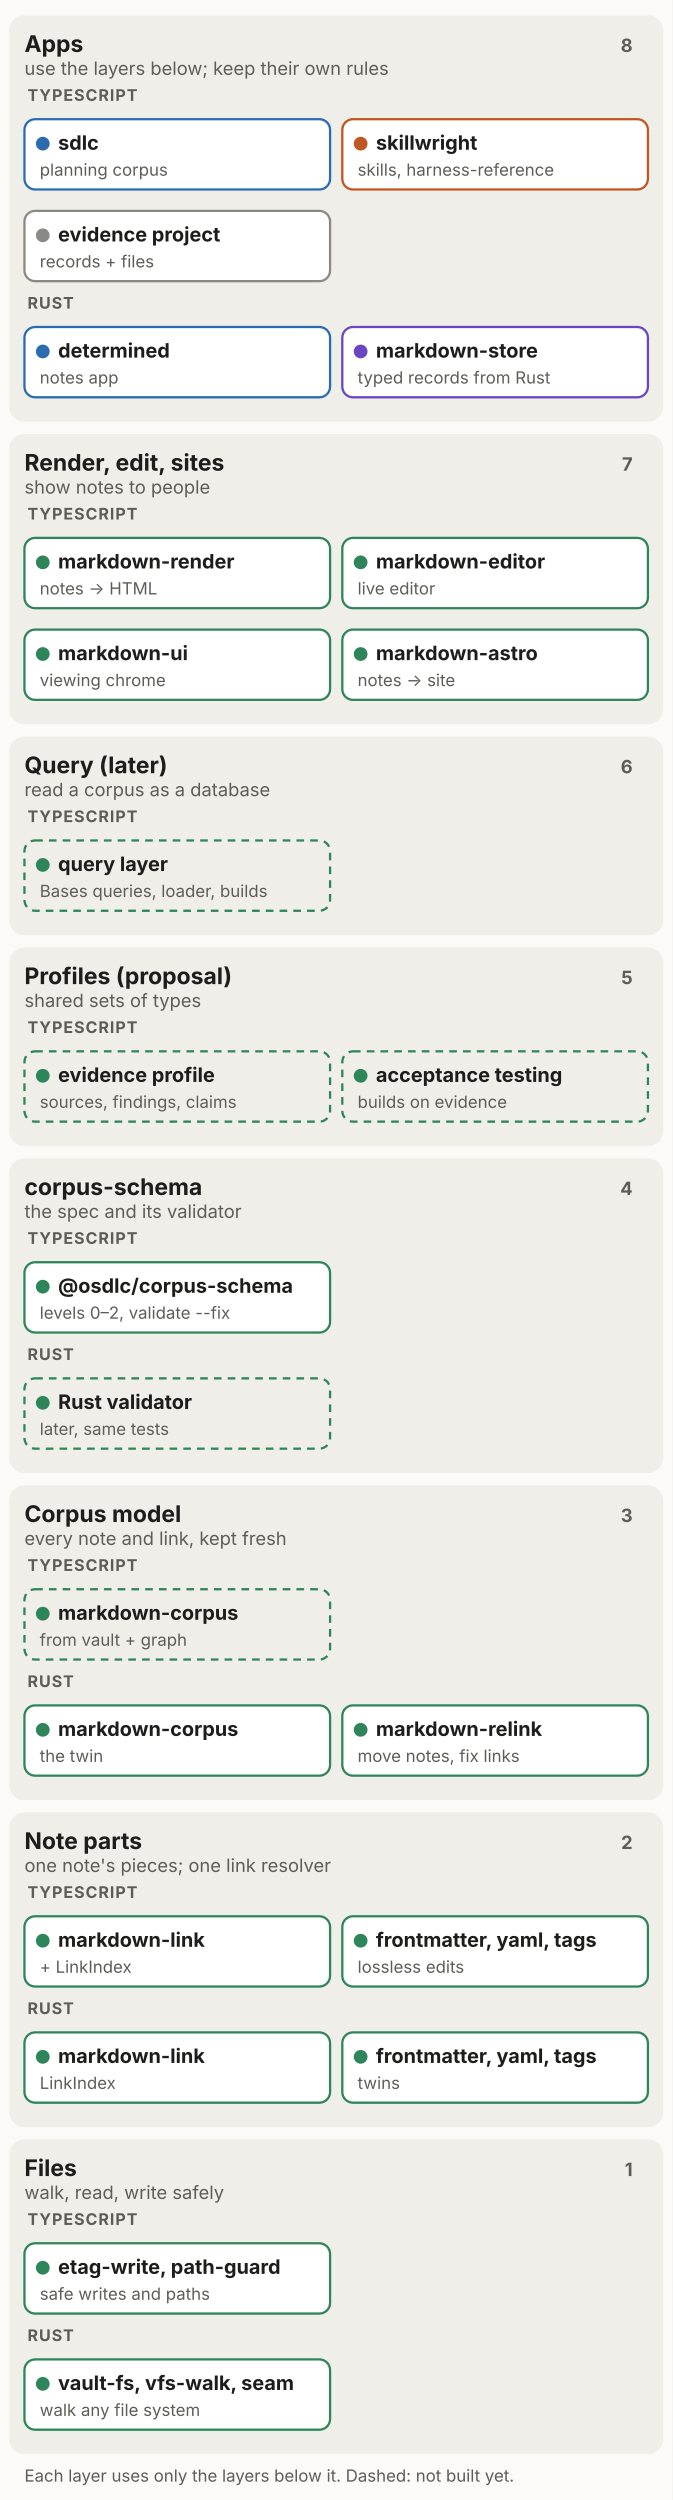
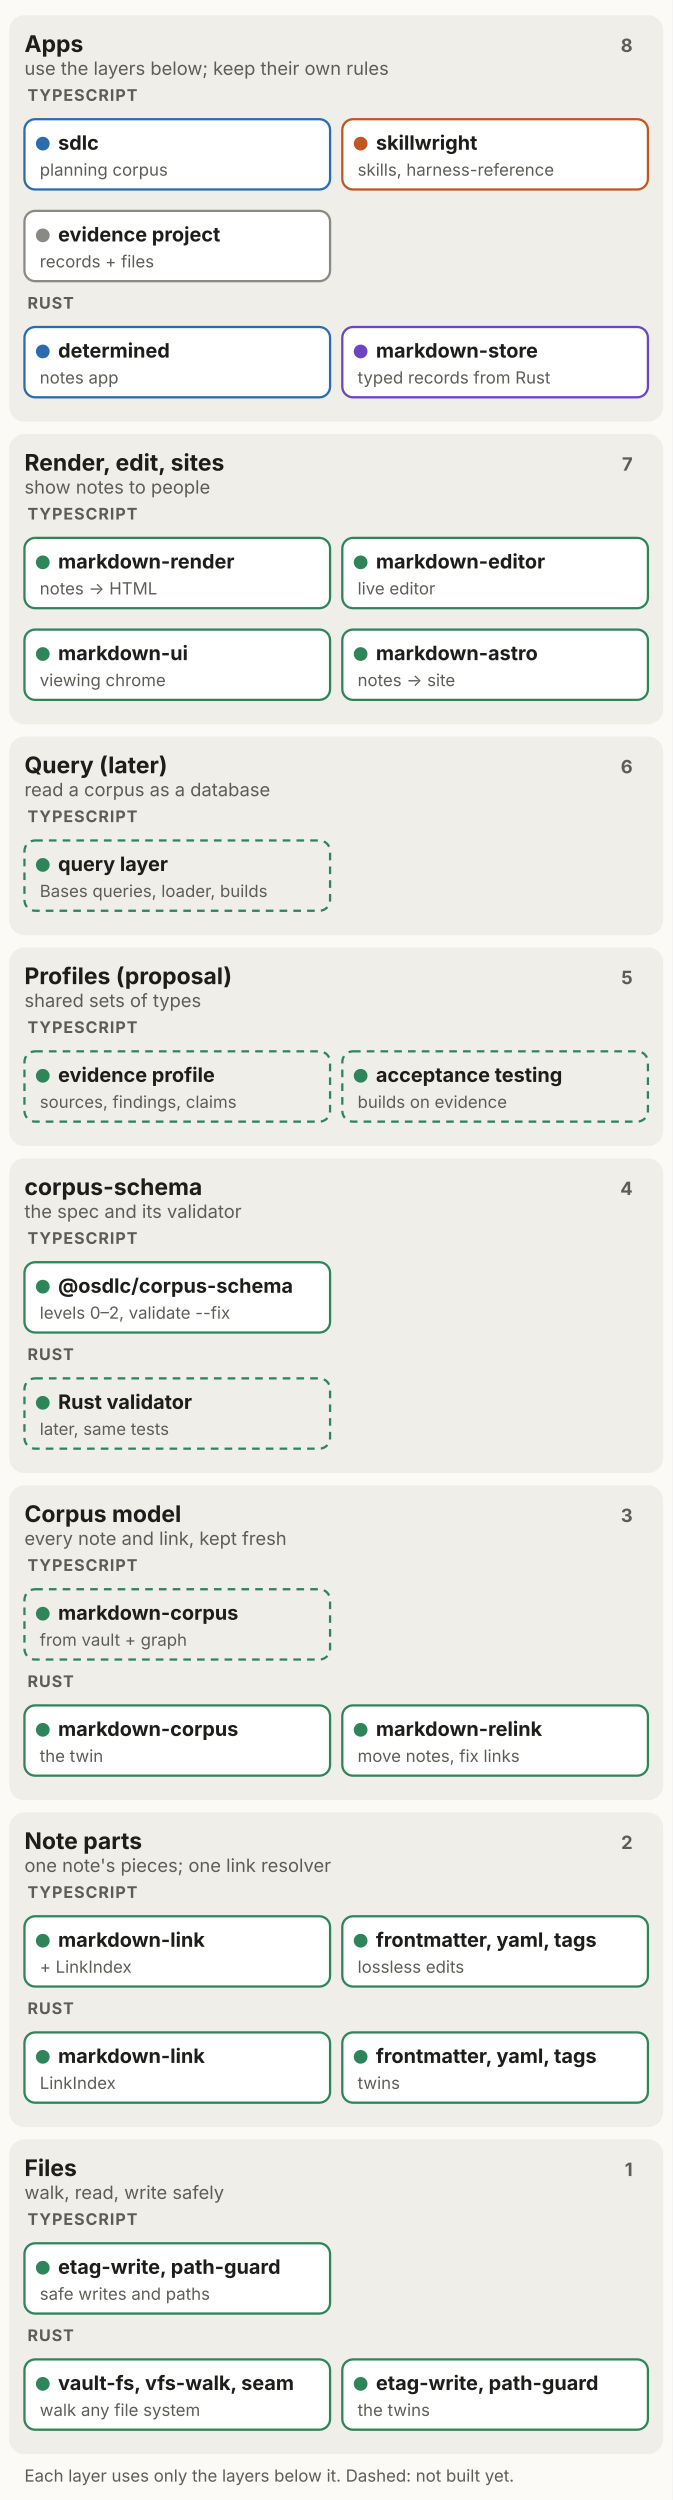
<svg xmlns="http://www.w3.org/2000/svg" viewBox="0 0 440 1636" width="880" font-family="system-ui, -apple-system, Segoe UI, sans-serif" role="img" aria-label="The layers of the markdown ecosystem, top to bottom">
  <style>
.bg{fill:#fbfaf7} .band{fill:#f0eee8}
.rl{font-size:15px;font-weight:650;fill:#1d1d1b} .rs{font-size:12px;fill:#5d5d58}
.num{font-size:12px;font-weight:700;fill:#5d5d58}
.lang{font-size:10.5px;font-weight:700;letter-spacing:.06em;fill:#5d5d58}
.chip rect{fill:#ffffff;stroke-width:1.5} .chip.later rect{fill:none;stroke-dasharray:5 4}
.cn{font-size:13px;font-weight:650;fill:#1d1d1b} .cs{font-size:11px;fill:#5d5d58}
.r-osdlc rect{stroke:#2f855a} .r-osdlc .dot{fill:#2f855a}
.r-dev rect{stroke:#2b6cb0} .r-dev .dot{fill:#2b6cb0}
.r-ont rect{stroke:#6b46c1} .r-ont .dot{fill:#6b46c1}
.r-sw rect{stroke:#c05621} .r-sw .dot{fill:#c05621}
.r-ext rect{stroke:#8a8a84} .r-ext .dot{fill:#8a8a84}
.box rect{fill:#ffffff;stroke:#d8d5cc;stroke-width:1.4} .box.opt rect{stroke-dasharray:5 4}
.prof rect{fill:#fde7c8;stroke:#b8741a;stroke-width:1.4}
.code rect{fill:#ffffff;stroke:#d8d5cc} .code text{font-family:ui-monospace,SFMono-Regular,Menlo,monospace;font-size:12px;fill:#1d1d1b}
.edge{fill:none;stroke:#5d5d58;stroke-width:1.4} .ahp{fill:#5d5d58}
@media (prefers-color-scheme: dark) {
.bg{fill:#16161a} .band{fill:#222227}
.rl{font-size:15px;font-weight:650;fill:#ececea} .rs{font-size:12px;fill:#a3a39d}
.num{font-size:12px;font-weight:700;fill:#a3a39d}
.lang{font-size:10.5px;font-weight:700;letter-spacing:.06em;fill:#a3a39d}
.chip rect{fill:#2b2b31;stroke-width:1.5} .chip.later rect{fill:none;stroke-dasharray:5 4}
.cn{font-size:13px;font-weight:650;fill:#ececea} .cs{font-size:11px;fill:#a3a39d}
.r-osdlc rect{stroke:#68d391} .r-osdlc .dot{fill:#68d391}
.r-dev rect{stroke:#63b3ed} .r-dev .dot{fill:#63b3ed}
.r-ont rect{stroke:#b794f4} .r-ont .dot{fill:#b794f4}
.r-sw rect{stroke:#f6ad55} .r-sw .dot{fill:#f6ad55}
.r-ext rect{stroke:#a0a09a} .r-ext .dot{fill:#a0a09a}
.box rect{fill:#2b2b31;stroke:#3a3a40;stroke-width:1.4} .box.opt rect{stroke-dasharray:5 4}
.prof rect{fill:#3d2f1c;stroke:#f6ad55;stroke-width:1.4}
.code rect{fill:#2b2b31;stroke:#3a3a40} .code text{font-family:ui-monospace,SFMono-Regular,Menlo,monospace;font-size:12px;fill:#ececea}
.edge{fill:none;stroke:#a3a39d;stroke-width:1.4} .ahp{fill:#a3a39d}
}</style>
  <rect class="bg" width="440" height="1636" />
  <rect class="band" x="6" y="10" width="428" height="266" rx="10" />
  <text class="num" x="414" y="34" text-anchor="end">8</text>
  <text class="rl" x="16" y="34">Apps</text>
  <text class="rs" x="16" y="49">use the layers below; keep their own rules</text>
  <text class="lang" x="18" y="66">TYPESCRIPT</text>
  <g class="chip r-dev">
    <rect x="16" y="78" width="200" height="46" rx="7" />
    <circle cx="28" cy="94" r="4.5" class="dot" />
    <text x="38" y="98" class="cn">sdlc</text>
    <text x="26" y="115" class="cs">planning corpus</text>
  </g>
  <g class="chip r-sw">
    <rect x="224" y="78" width="200" height="46" rx="7" />
    <circle cx="236" cy="94" r="4.5" class="dot" />
    <text x="246" y="98" class="cn">skillwright</text>
    <text x="234" y="115" class="cs">skills, harness-reference</text>
  </g>
  <g class="chip r-ext">
    <rect x="16" y="138" width="200" height="46" rx="7" />
    <circle cx="28" cy="154" r="4.5" class="dot" />
    <text x="38" y="158" class="cn">evidence project</text>
    <text x="26" y="175" class="cs">records + files</text>
  </g>
  <text class="lang" x="18" y="202">RUST</text>
  <g class="chip r-dev">
    <rect x="16" y="214" width="200" height="46" rx="7" />
    <circle cx="28" cy="230" r="4.5" class="dot" />
    <text x="38" y="234" class="cn">determined</text>
    <text x="26" y="251" class="cs">notes app</text>
  </g>
  <g class="chip r-ont">
    <rect x="224" y="214" width="200" height="46" rx="7" />
    <circle cx="236" cy="230" r="4.5" class="dot" />
    <text x="246" y="234" class="cn">markdown-store</text>
    <text x="234" y="251" class="cs">typed records from Rust</text>
  </g>
  <rect class="band" x="6" y="284" width="428" height="190" rx="10" />
  <text class="num" x="414" y="308" text-anchor="end">7</text>
  <text class="rl" x="16" y="308">Render, edit, sites</text>
  <text class="rs" x="16" y="323">show notes to people</text>
  <text class="lang" x="18" y="340">TYPESCRIPT</text>
  <g class="chip r-osdlc">
    <rect x="16" y="352" width="200" height="46" rx="7" />
    <circle cx="28" cy="368" r="4.5" class="dot" />
    <text x="38" y="372" class="cn">markdown-render</text>
    <text x="26" y="389" class="cs">notes → HTML</text>
  </g>
  <g class="chip r-osdlc">
    <rect x="224" y="352" width="200" height="46" rx="7" />
    <circle cx="236" cy="368" r="4.5" class="dot" />
    <text x="246" y="372" class="cn">markdown-editor</text>
    <text x="234" y="389" class="cs">live editor</text>
  </g>
  <g class="chip r-osdlc">
    <rect x="16" y="412" width="200" height="46" rx="7" />
    <circle cx="28" cy="428" r="4.5" class="dot" />
    <text x="38" y="432" class="cn">markdown-ui</text>
    <text x="26" y="449" class="cs">viewing chrome</text>
  </g>
  <g class="chip r-osdlc">
    <rect x="224" y="412" width="200" height="46" rx="7" />
    <circle cx="236" cy="428" r="4.5" class="dot" />
    <text x="246" y="432" class="cn">markdown-astro</text>
    <text x="234" y="449" class="cs">notes → site</text>
  </g>
  <rect class="band" x="6" y="482" width="428" height="130" rx="10" />
  <text class="num" x="414" y="506" text-anchor="end">6</text>
  <text class="rl" x="16" y="506">Query (later)</text>
  <text class="rs" x="16" y="521">read a corpus as a database</text>
  <text class="lang" x="18" y="538">TYPESCRIPT</text>
  <g class="chip r-osdlc later">
    <rect x="16" y="550" width="200" height="46" rx="7" />
    <circle cx="28" cy="566" r="4.5" class="dot" />
    <text x="38" y="570" class="cn">query layer</text>
    <text x="26" y="587" class="cs">Bases queries, loader, builds</text>
  </g>
  <rect class="band" x="6" y="620" width="428" height="130" rx="10" />
  <text class="num" x="414" y="644" text-anchor="end">5</text>
  <text class="rl" x="16" y="644">Profiles (proposal)</text>
  <text class="rs" x="16" y="659">shared sets of types</text>
  <text class="lang" x="18" y="676">TYPESCRIPT</text>
  <g class="chip r-osdlc later">
    <rect x="16" y="688" width="200" height="46" rx="7" />
    <circle cx="28" cy="704" r="4.5" class="dot" />
    <text x="38" y="708" class="cn">evidence profile</text>
    <text x="26" y="725" class="cs">sources, findings, claims</text>
  </g>
  <g class="chip r-osdlc later">
    <rect x="224" y="688" width="200" height="46" rx="7" />
    <circle cx="236" cy="704" r="4.5" class="dot" />
    <text x="246" y="708" class="cn">acceptance testing</text>
    <text x="234" y="725" class="cs">builds on evidence</text>
  </g>
  <rect class="band" x="6" y="758" width="428" height="206" rx="10" />
  <text class="num" x="414" y="782" text-anchor="end">4</text>
  <text class="rl" x="16" y="782">corpus-schema</text>
  <text class="rs" x="16" y="797">the spec and its validator</text>
  <text class="lang" x="18" y="814">TYPESCRIPT</text>
  <g class="chip r-osdlc">
    <rect x="16" y="826" width="200" height="46" rx="7" />
    <circle cx="28" cy="842" r="4.5" class="dot" />
    <text x="38" y="846" class="cn">@osdlc/corpus-schema</text>
    <text x="26" y="863" class="cs">levels 0–2, validate --fix</text>
  </g>
  <text class="lang" x="18" y="890">RUST</text>
  <g class="chip r-osdlc later">
    <rect x="16" y="902" width="200" height="46" rx="7" />
    <circle cx="28" cy="918" r="4.5" class="dot" />
    <text x="38" y="922" class="cn">Rust validator</text>
    <text x="26" y="939" class="cs">later, same tests</text>
  </g>
  <rect class="band" x="6" y="972" width="428" height="206" rx="10" />
  <text class="num" x="414" y="996" text-anchor="end">3</text>
  <text class="rl" x="16" y="996">Corpus model</text>
  <text class="rs" x="16" y="1011">every note and link, kept fresh</text>
  <text class="lang" x="18" y="1028">TYPESCRIPT</text>
  <g class="chip r-osdlc later">
    <rect x="16" y="1040" width="200" height="46" rx="7" />
    <circle cx="28" cy="1056" r="4.5" class="dot" />
    <text x="38" y="1060" class="cn">markdown-corpus</text>
    <text x="26" y="1077" class="cs">from vault + graph</text>
  </g>
  <text class="lang" x="18" y="1104">RUST</text>
  <g class="chip r-osdlc">
    <rect x="16" y="1116" width="200" height="46" rx="7" />
    <circle cx="28" cy="1132" r="4.5" class="dot" />
    <text x="38" y="1136" class="cn">markdown-corpus</text>
    <text x="26" y="1153" class="cs">the twin</text>
  </g>
  <g class="chip r-osdlc">
    <rect x="224" y="1116" width="200" height="46" rx="7" />
    <circle cx="236" cy="1132" r="4.5" class="dot" />
    <text x="246" y="1136" class="cn">markdown-relink</text>
    <text x="234" y="1153" class="cs">move notes, fix links</text>
  </g>
  <rect class="band" x="6" y="1186" width="428" height="206" rx="10" />
  <text class="num" x="414" y="1210" text-anchor="end">2</text>
  <text class="rl" x="16" y="1210">Note parts</text>
  <text class="rs" x="16" y="1225">one note's pieces; one link resolver</text>
  <text class="lang" x="18" y="1242">TYPESCRIPT</text>
  <g class="chip r-osdlc">
    <rect x="16" y="1254" width="200" height="46" rx="7" />
    <circle cx="28" cy="1270" r="4.5" class="dot" />
    <text x="38" y="1274" class="cn">markdown-link</text>
    <text x="26" y="1291" class="cs">+ LinkIndex</text>
  </g>
  <g class="chip r-osdlc">
    <rect x="224" y="1254" width="200" height="46" rx="7" />
    <circle cx="236" cy="1270" r="4.5" class="dot" />
    <text x="246" y="1274" class="cn">frontmatter, yaml, tags</text>
    <text x="234" y="1291" class="cs">lossless edits</text>
  </g>
  <text class="lang" x="18" y="1318">RUST</text>
  <g class="chip r-osdlc">
    <rect x="16" y="1330" width="200" height="46" rx="7" />
    <circle cx="28" cy="1346" r="4.5" class="dot" />
    <text x="38" y="1350" class="cn">markdown-link</text>
    <text x="26" y="1367" class="cs">LinkIndex</text>
  </g>
  <g class="chip r-osdlc">
    <rect x="224" y="1330" width="200" height="46" rx="7" />
    <circle cx="236" cy="1346" r="4.5" class="dot" />
    <text x="246" y="1350" class="cn">frontmatter, yaml, tags</text>
    <text x="234" y="1367" class="cs">twins</text>
  </g>
  <rect class="band" x="6" y="1400" width="428" height="206" rx="10" />
  <text class="num" x="414" y="1424" text-anchor="end">1</text>
  <text class="rl" x="16" y="1424">Files</text>
  <text class="rs" x="16" y="1439">walk, read, write safely</text>
  <text class="lang" x="18" y="1456">TYPESCRIPT</text>
  <g class="chip r-osdlc">
    <rect x="16" y="1468" width="200" height="46" rx="7" />
    <circle cx="28" cy="1484" r="4.5" class="dot" />
    <text x="38" y="1488" class="cn">etag-write, path-guard</text>
    <text x="26" y="1505" class="cs">safe writes and paths</text>
  </g>
  <text class="lang" x="18" y="1532">RUST</text>
  <g class="chip r-osdlc">
    <rect x="16" y="1544" width="200" height="46" rx="7" />
    <circle cx="28" cy="1560" r="4.5" class="dot" />
    <text x="38" y="1564" class="cn">vault-fs, vfs-walk, seam</text>
    <text x="26" y="1581" class="cs">walk any file system</text>
  </g>
+   <g class="chip r-osdlc">
+     <rect x="224" y="1544" width="200" height="46" rx="7" />
+     <circle cx="236" cy="1560" r="4.5" class="dot" />
+     <text x="246" y="1564" class="cn">etag-write, path-guard</text>
+     <text x="234" y="1581" class="cs">the twins</text>
+   </g>
  <text class="cs" x="16" y="1624">Each layer uses only the layers below it. Dashed: not built yet.</text>
</svg>
